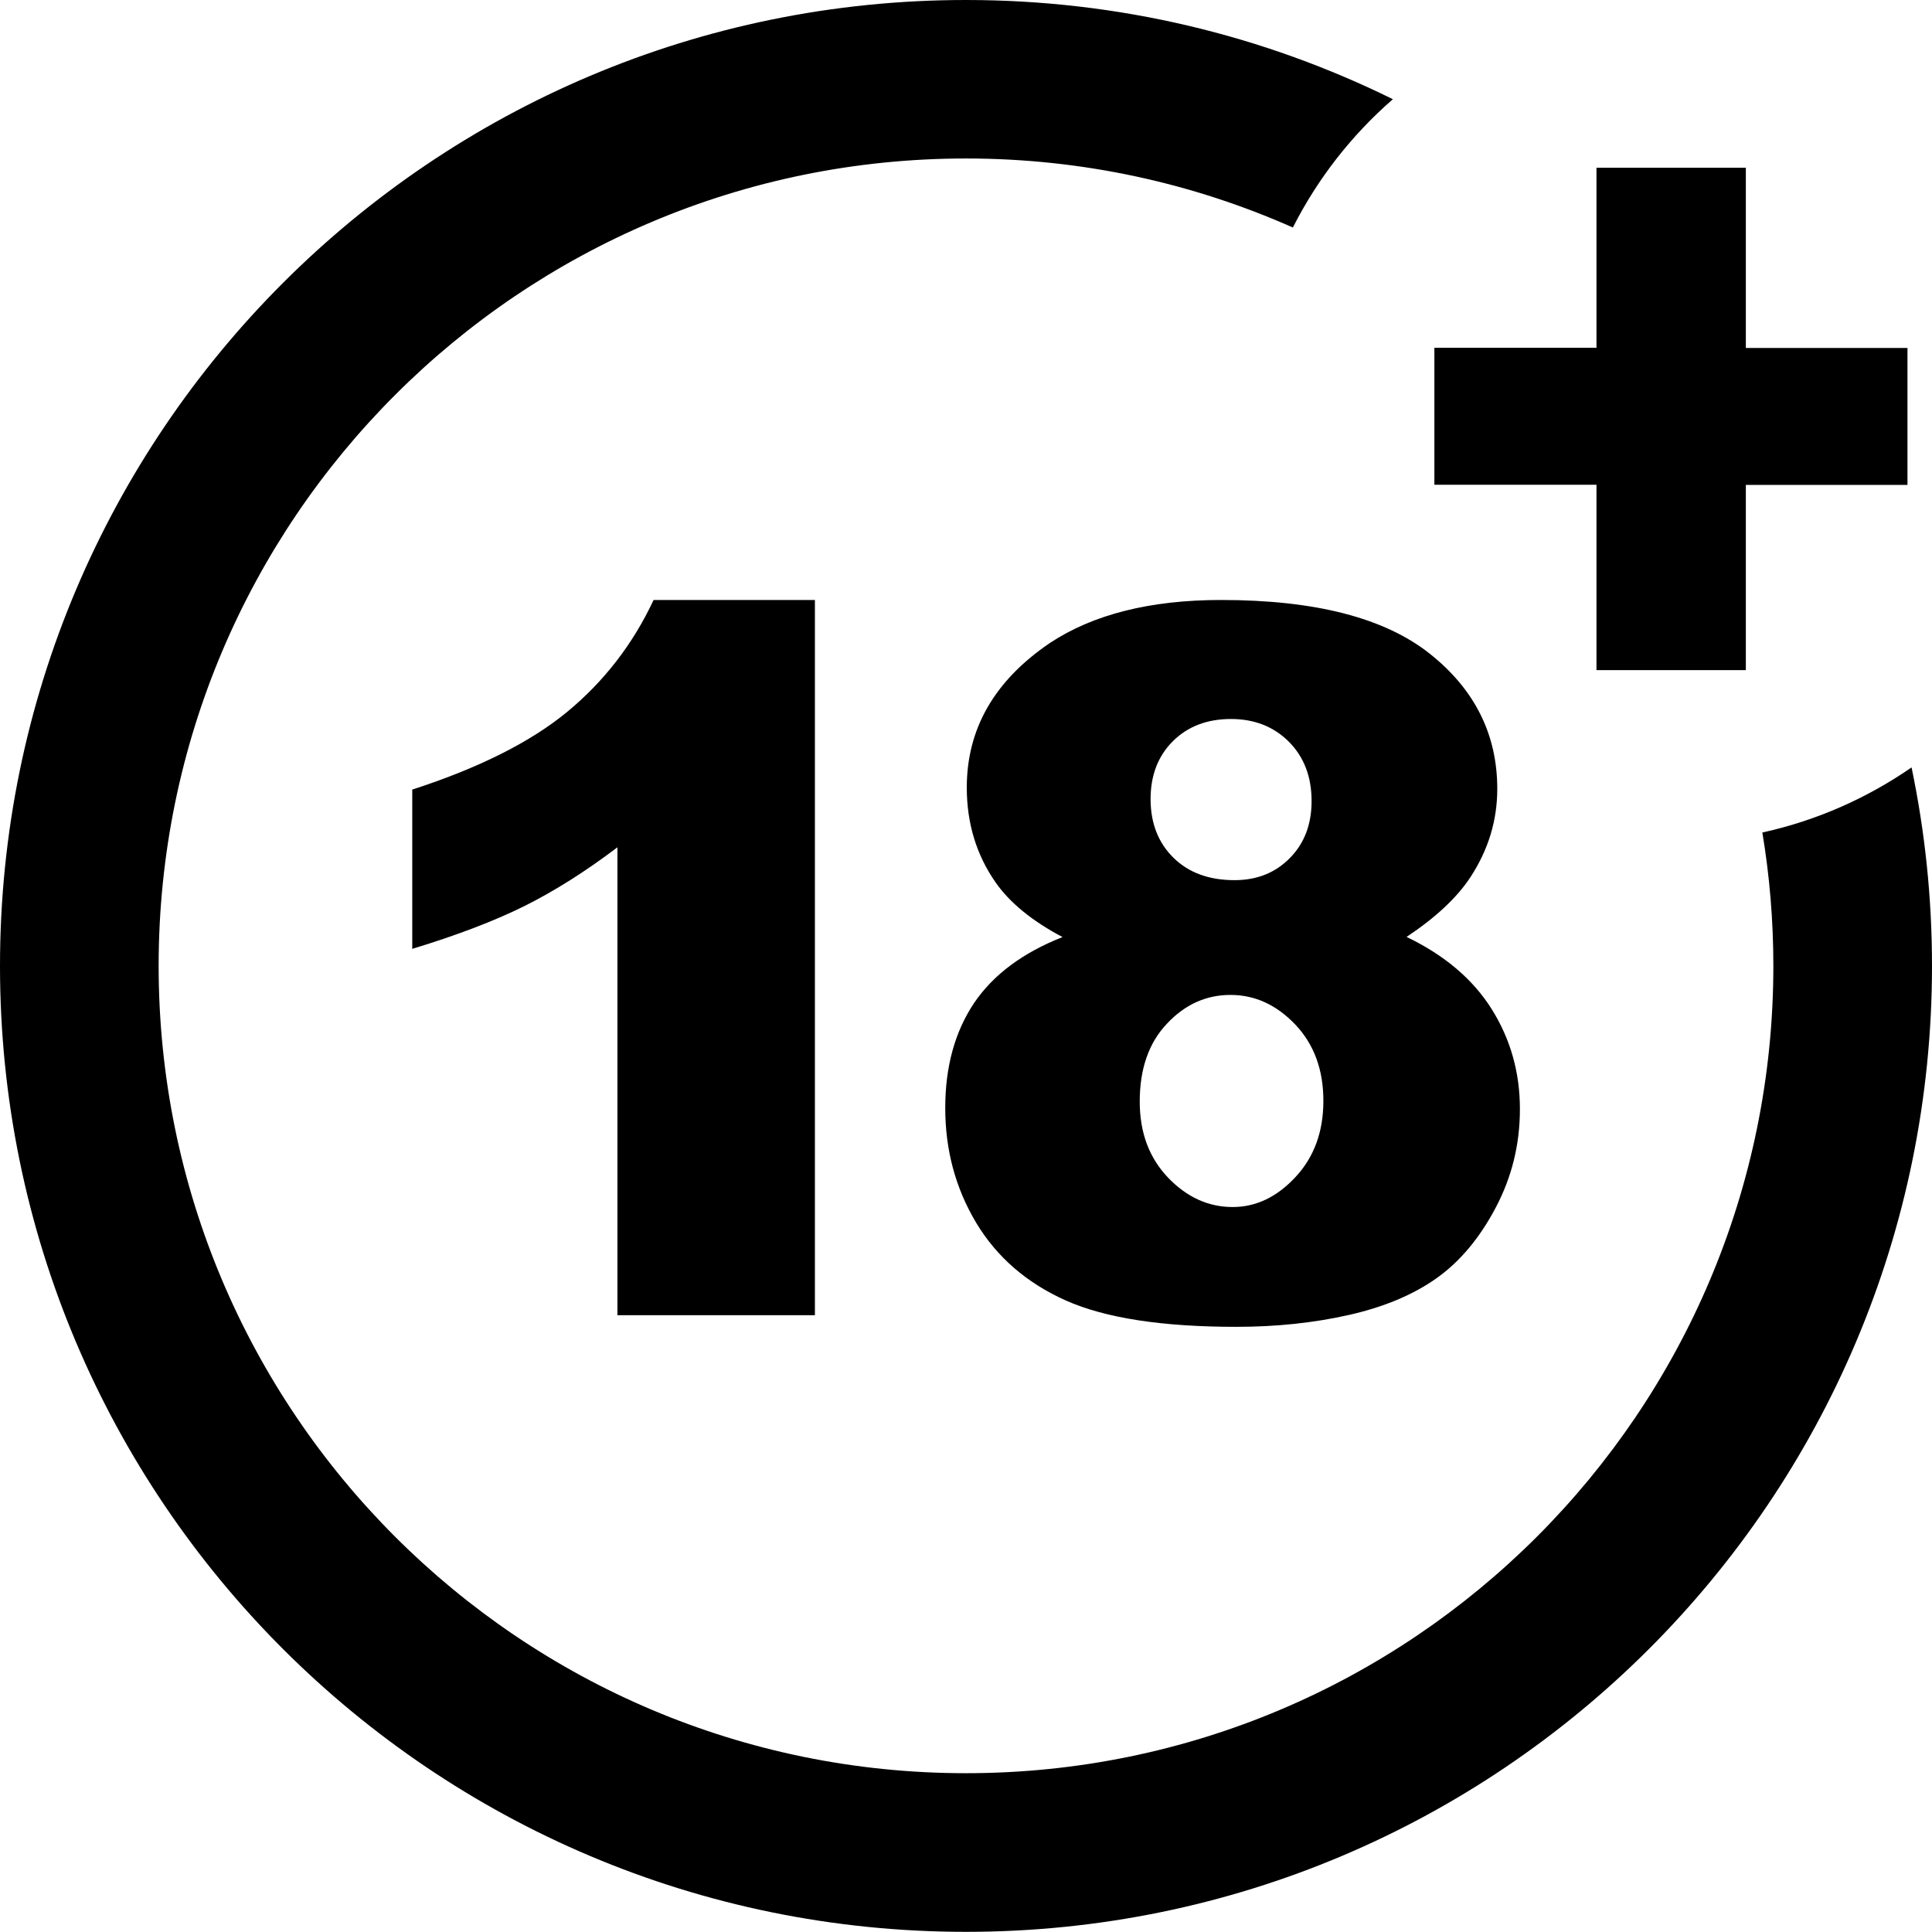
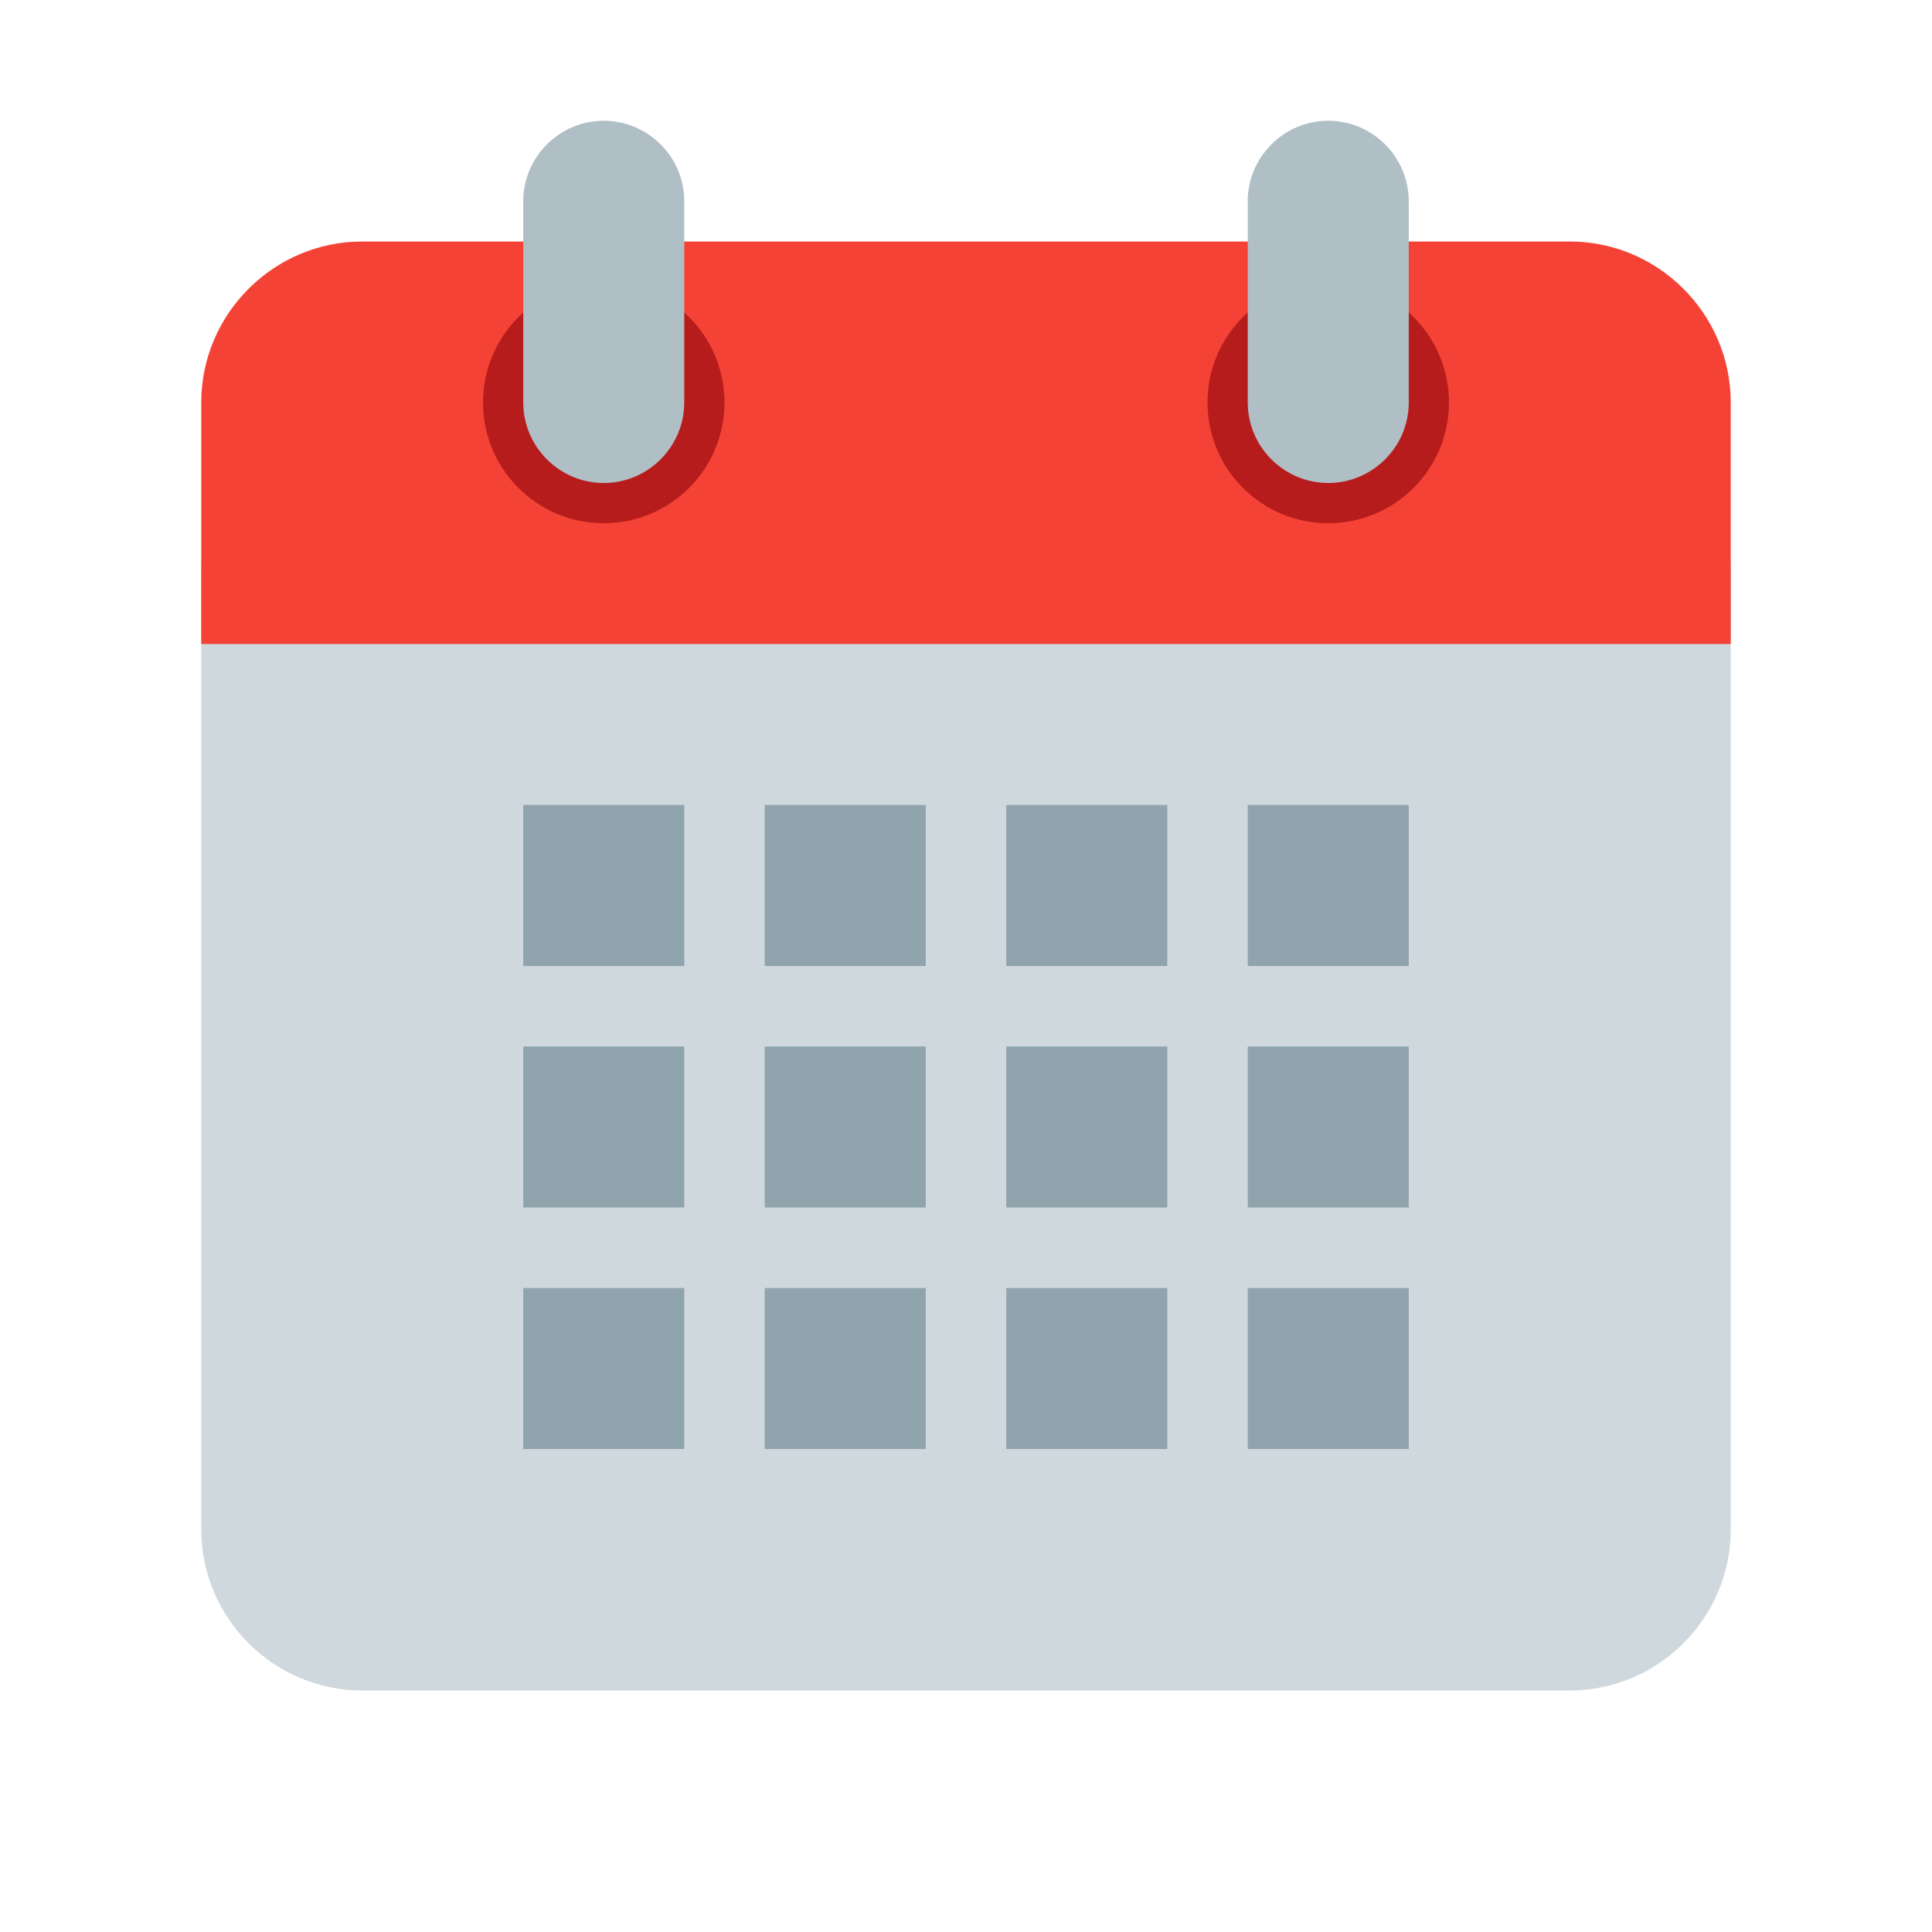
- <svg xmlns="http://www.w3.org/2000/svg" version="1.1" id="Layer_1" x="0px" y="0px" viewBox="0 0 122.88 122.88" style="enable-background:new 0 0 122.88 122.88" xml:space="preserve">
-   <style type="text/css">.st0{fill-rule:evenodd;clip-rule:evenodd;}</style>
-   <g>
-     <path class="st0" d="M61.44,0c9.75,0,18.96,2.27,27.15,6.31c-2.61,2.27-4.78,5.04-6.36,8.16c-6.36-2.82-13.39-4.39-20.79-4.39 c-28.36,0-51.35,22.99-51.35,51.35c0,28.36,22.99,51.35,51.35,51.35c28.36,0,51.35-22.99,51.35-51.35c0-2.89-0.24-5.72-0.7-8.48 c3.46-0.76,6.67-2.19,9.49-4.14c0.85,4.07,1.3,8.29,1.3,12.62c0,33.93-27.51,61.44-61.44,61.44S0,95.37,0,61.44S27.51,0,61.44,0 L61.44,0z M111.04,22.13h10.28v8.71h-10.28v11.78h-9.5V30.83H91.23v-8.71h10.31V10.67h9.5V22.13L111.04,22.13z M67.58,59.6 c-1.95-1.03-3.37-2.2-4.26-3.48c-1.22-1.75-1.83-3.76-1.83-6.03c0-3.74,1.76-6.8,5.28-9.19c2.75-1.82,6.38-2.74,10.9-2.74 c5.99,0,10.4,1.14,13.27,3.42c2.86,2.27,4.29,5.14,4.29,8.59c0,2.02-0.57,3.89-1.72,5.64c-0.86,1.3-2.21,2.56-4.05,3.78 c2.42,1.16,4.23,2.7,5.42,4.6c1.2,1.92,1.79,4.03,1.79,6.35c0,2.24-0.51,4.32-1.54,6.27c-1.03,1.95-2.29,3.45-3.78,4.5 c-1.5,1.06-3.36,1.83-5.58,2.33c-2.23,0.5-4.6,0.75-7.13,0.75c-4.74,0-8.35-0.56-10.86-1.68c-2.5-1.12-4.39-2.77-5.7-4.95 c-1.3-2.18-1.96-4.6-1.96-7.29c0-2.62,0.61-4.84,1.83-6.67C63.17,62,65.04,60.6,67.58,59.6L67.58,59.6z M73.18,50.82 c0,1.54,0.49,2.79,1.46,3.74c0.97,0.95,2.26,1.42,3.88,1.42c1.43,0,2.6-0.47,3.52-1.41c0.93-0.94,1.38-2.15,1.38-3.62 c0-1.55-0.48-2.8-1.44-3.77c-0.97-0.97-2.2-1.45-3.69-1.45c-1.51,0-2.75,0.47-3.7,1.42C73.65,48.09,73.18,49.32,73.18,50.82 L73.18,50.82z M72.49,70.06c0,1.98,0.6,3.58,1.8,4.84c1.2,1.25,2.57,1.87,4.11,1.87c1.49,0,2.82-0.64,4-1.91 c1.18-1.27,1.77-2.88,1.77-4.84c0-1.98-0.59-3.59-1.78-4.85c-1.2-1.26-2.57-1.89-4.13-1.89c-1.55,0-2.9,0.61-4.04,1.83 C73.06,66.33,72.49,67.99,72.49,70.06L72.49,70.06z M51.83,38.16v45.49H39.27V53.89c-2.03,1.54-4,2.78-5.9,3.73 c-1.91,0.95-4.29,1.86-7.15,2.73V50.22c4.23-1.37,7.52-3.02,9.85-4.94c2.34-1.93,4.18-4.3,5.5-7.12H51.83L51.83,38.16z" />
-   </g>
+ <svg xmlns="http://www.w3.org/2000/svg" width="800px" height="800px" viewBox="0 0 1024 1024" class="icon" version="1.1">
+   <path d="M106.667 810.667V298.667h810.667v512c0 46.933-38.4 85.333-85.333 85.333H192c-46.933 0-85.333-38.4-85.333-85.333z" fill="#CFD8DC" />
+   <path d="M917.333 213.333v128H106.667v-128c0-46.933 38.4-85.333 85.333-85.333h640c46.933 0 85.333 38.4 85.333 85.333z" fill="#F44336" />
+   <path d="M704 213.333m-64 0a64 64 0 1 0 128 0 64 64 0 1 0-128 0Z" fill="#B71C1C" />
+   <path d="M320 213.333m-64 0a64 64 0 1 0 128 0 64 64 0 1 0-128 0Z" fill="#B71C1C" />
+   <path d="M704 64c-23.467 0-42.667 19.2-42.667 42.667v106.667c0 23.467 19.2 42.667 42.667 42.667s42.667-19.2 42.667-42.667V106.667c0-23.467-19.2-42.667-42.667-42.667zM320 64c-23.467 0-42.667 19.2-42.667 42.667v106.667c0 23.467 19.2 42.667 42.667 42.667s42.667-19.2 42.667-42.667V106.667c0-23.467-19.2-42.667-42.667-42.667z" fill="#B0BEC5" />
+   <path d="M277.333 426.667h85.333v85.333h-85.333zM405.333 426.667h85.333v85.333h-85.333zM533.333 426.667h85.333v85.333h-85.333zM661.333 426.667h85.333v85.333h-85.333zM277.333 554.667h85.333v85.333h-85.333zM405.333 554.667h85.333v85.333h-85.333zM533.333 554.667h85.333v85.333h-85.333zM661.333 554.667h85.333v85.333h-85.333zM277.333 682.667h85.333v85.333h-85.333zM405.333 682.667h85.333v85.333h-85.333zM533.333 682.667h85.333v85.333h-85.333zM661.333 682.667h85.333v85.333h-85.333z" fill="#90A4AE" />
</svg>
